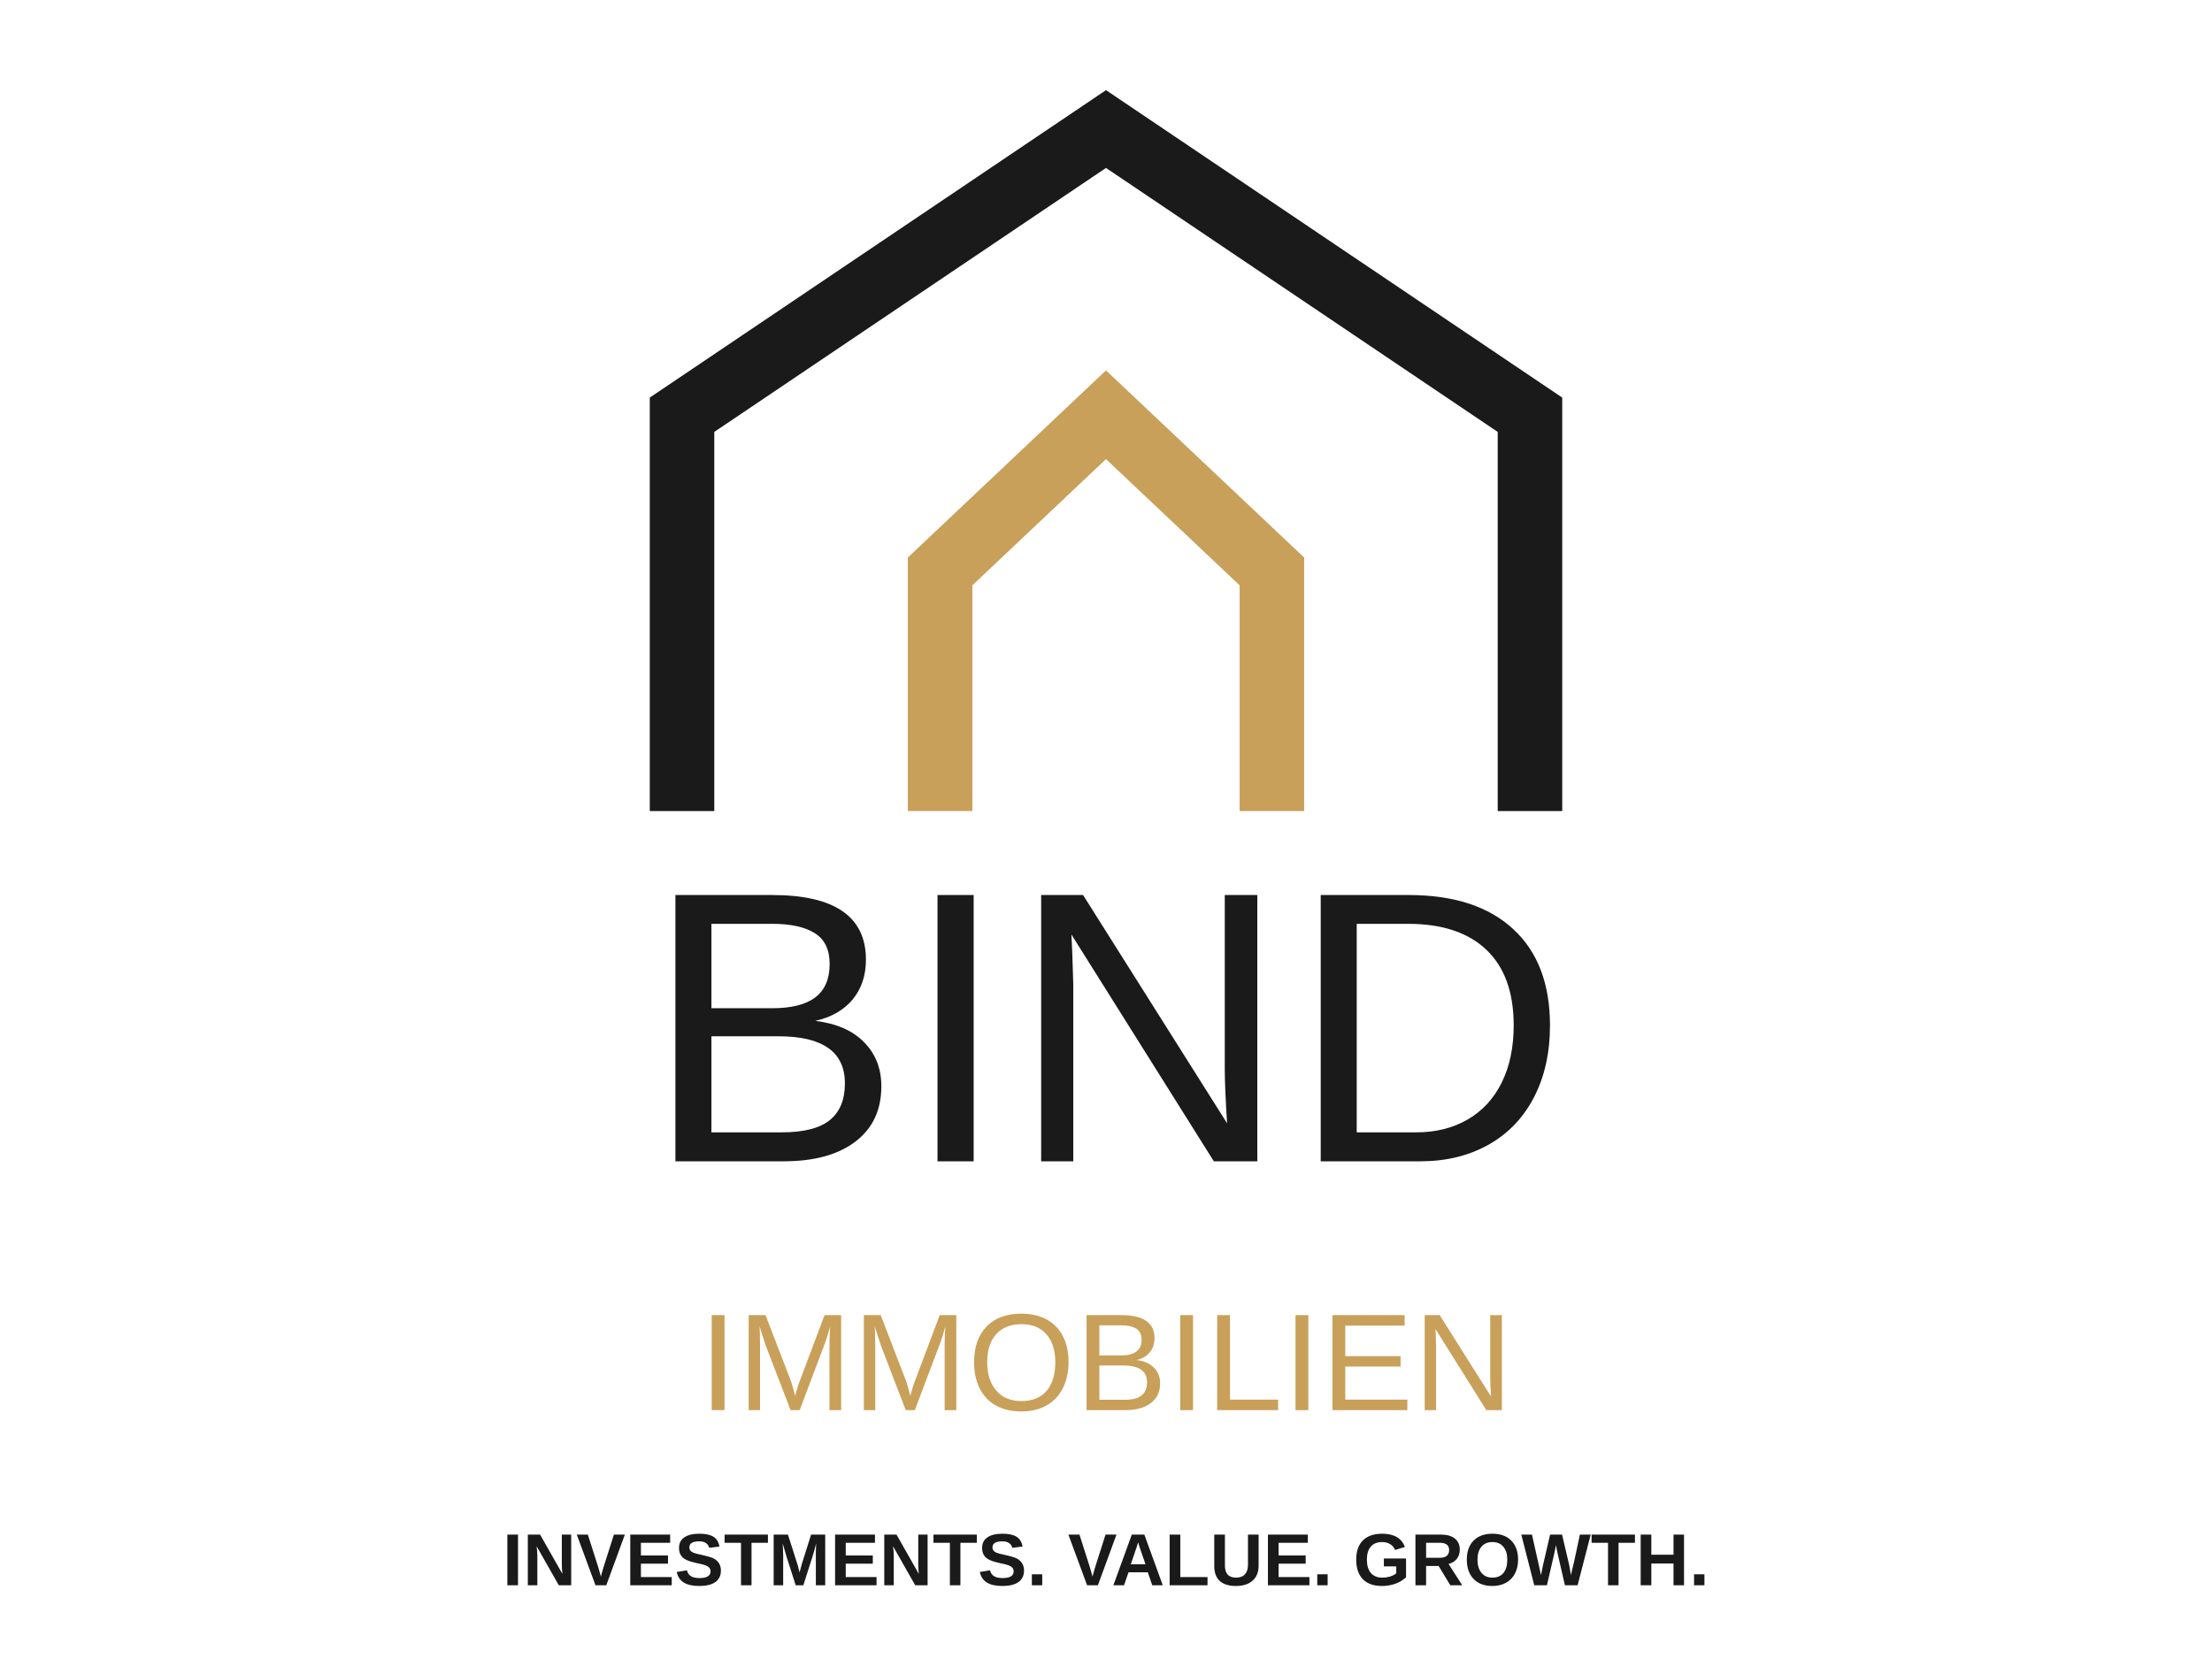
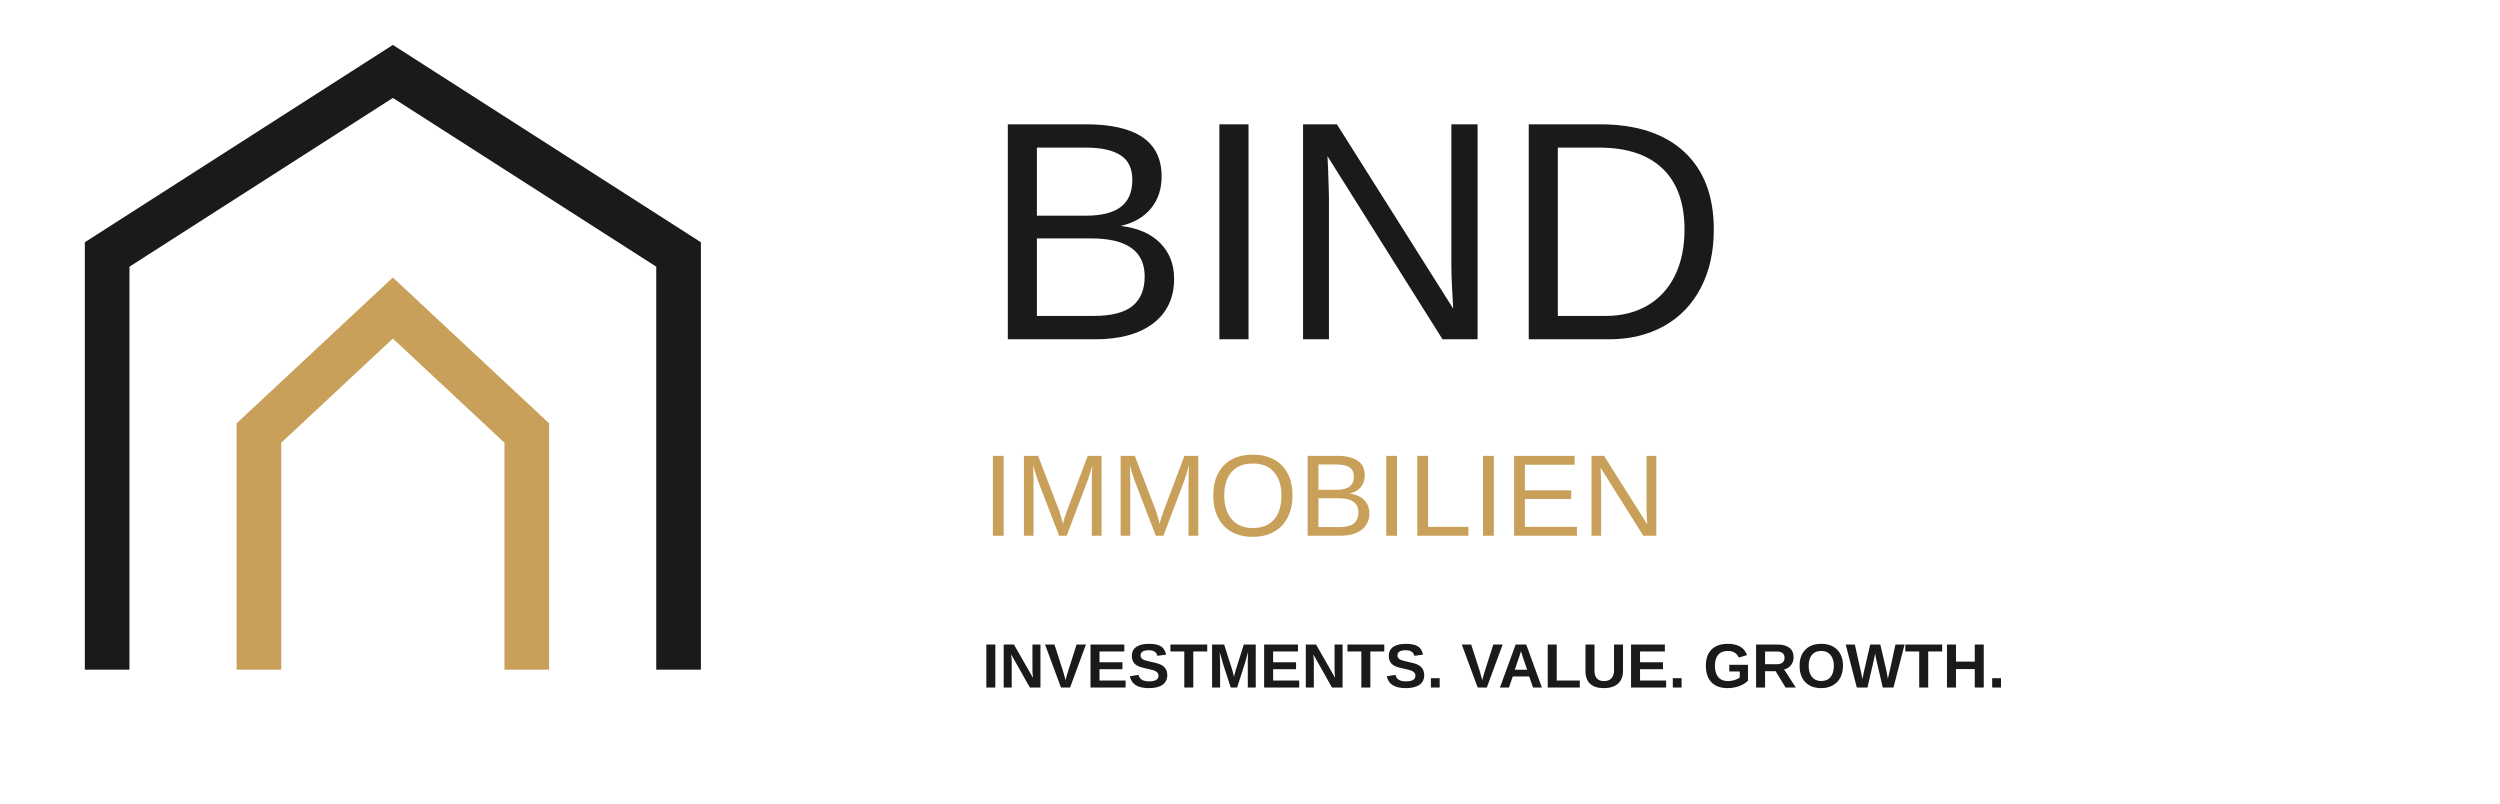
- <svg xmlns="http://www.w3.org/2000/svg" width="240" height="180" viewBox="0 0 240 180" fill="none">
-   <path d="M74 88V45L120 14L166 45V88" stroke="#1A1A1A" stroke-width="7" stroke-linejoin="miter" />
-   <path d="M102 88V62L120 45L138 62V88" stroke="#C8A05A" stroke-width="7" stroke-linejoin="miter" />
-   <text x="120" y="126" text-anchor="middle" textLength="170" lengthAdjust="spacing" font-family="Arial, Helvetica, sans-serif" font-size="42" font-weight="400" fill="#1A1A1A">BIND</text>
-   <text x="120" y="153" text-anchor="middle" textLength="170" lengthAdjust="spacing" font-family="Arial, Helvetica, sans-serif" font-size="15" font-weight="400" fill="#C8A05A">IMMOBILIEN</text>
-   <text x="120" y="172" text-anchor="middle" textLength="170" lengthAdjust="spacing" font-family="Arial, Helvetica, sans-serif" font-size="8" font-weight="700" fill="#1A1A1A">INVESTMENTS. VALUE. GROWTH.</text>
+ <svg xmlns="http://www.w3.org/2000/svg" width="560" height="180" viewBox="0 0 560 180" fill="none">
+   <path d="M24 150V57L88 16L152 57V150" stroke="#1A1A1A" stroke-width="10" stroke-linejoin="miter" />
+   <path d="M58 150V97L88 69L118 97V150" stroke="#C8A05A" stroke-width="10" stroke-linejoin="miter" />
+   <text x="220" y="76" textLength="315" lengthAdjust="spacing" font-family="Arial, Helvetica, sans-serif" font-size="70" font-weight="400" fill="#1A1A1A">BIND</text>
+   <text x="220" y="120" textLength="315" lengthAdjust="spacing" font-family="Arial, Helvetica, sans-serif" font-size="26" font-weight="400" fill="#C8A05A">IMMOBILIEN</text>
+   <text x="220" y="154" textLength="315" lengthAdjust="spacing" font-family="Arial, Helvetica, sans-serif" font-size="14" font-weight="700" fill="#1A1A1A">INVESTMENTS. VALUE. GROWTH.</text>
</svg>
